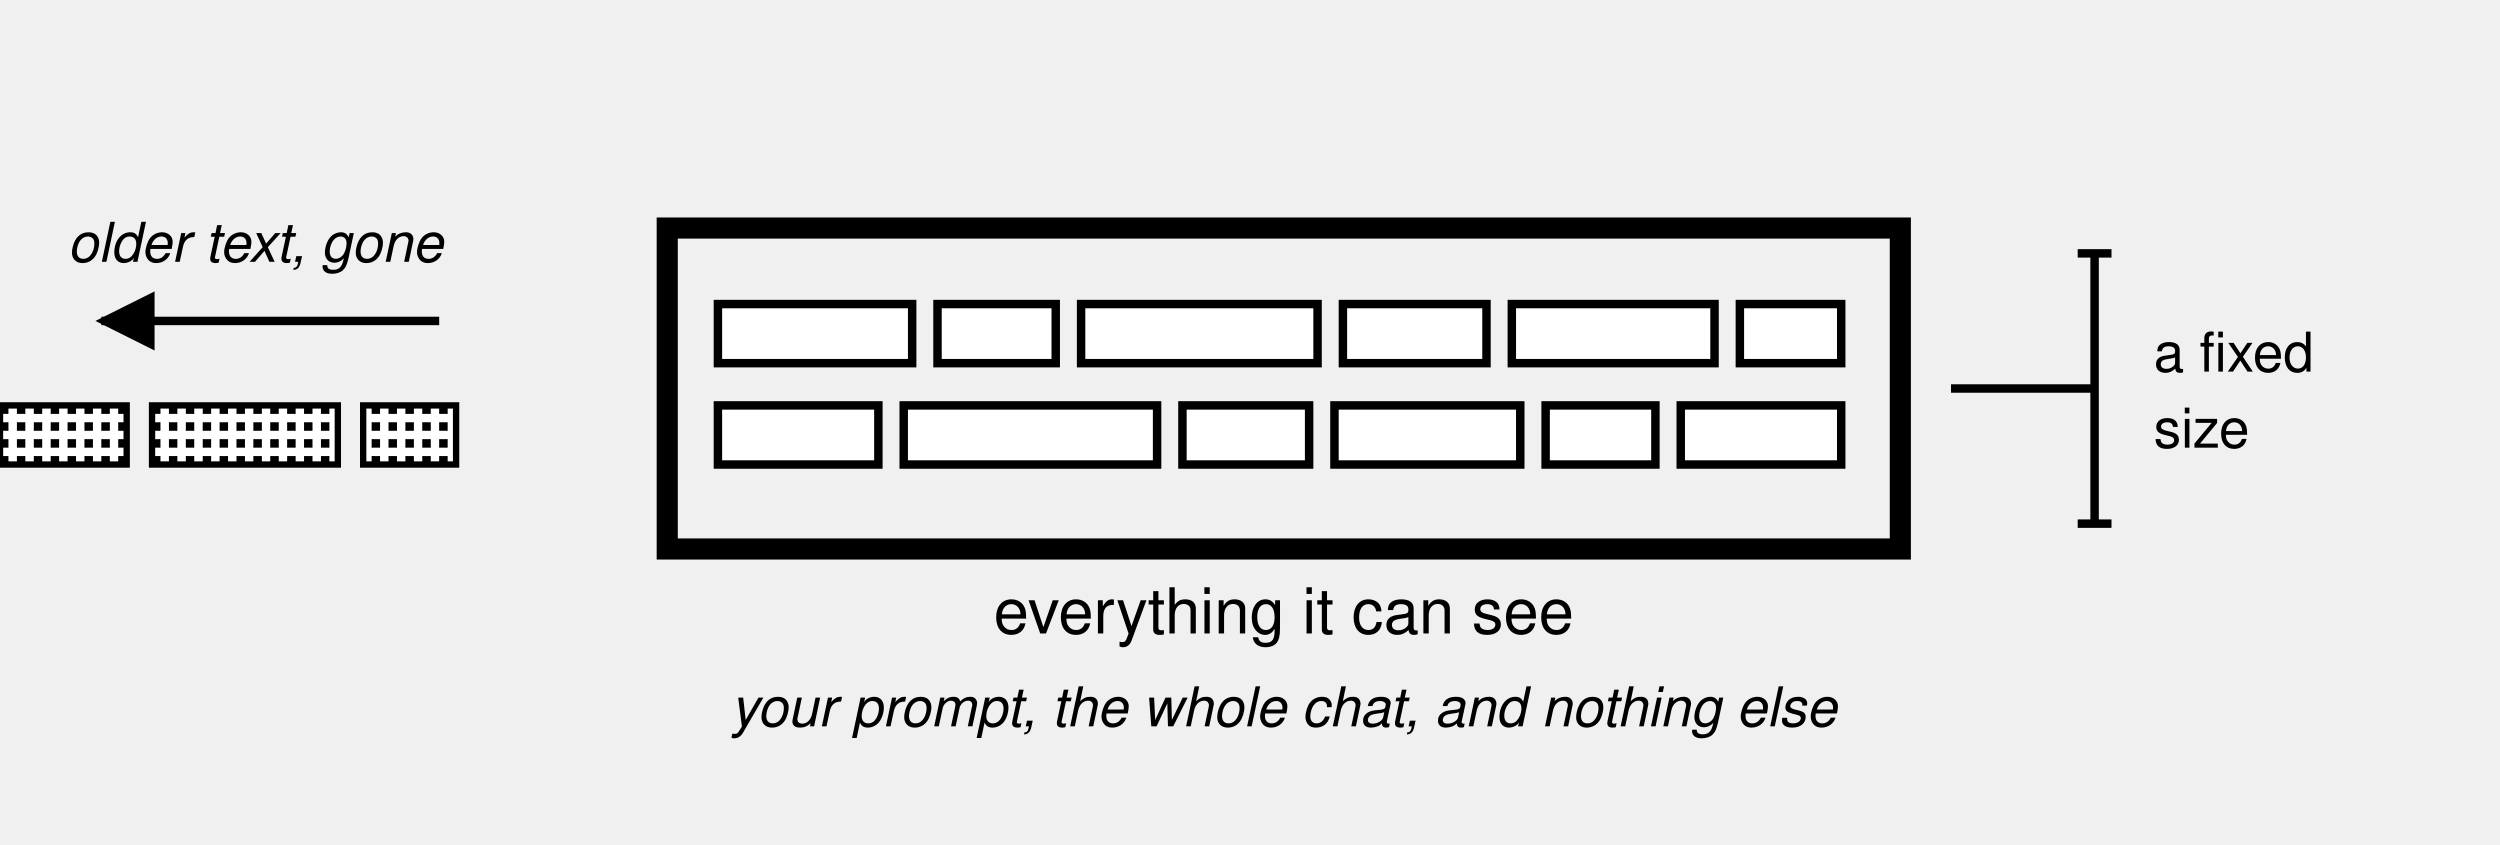
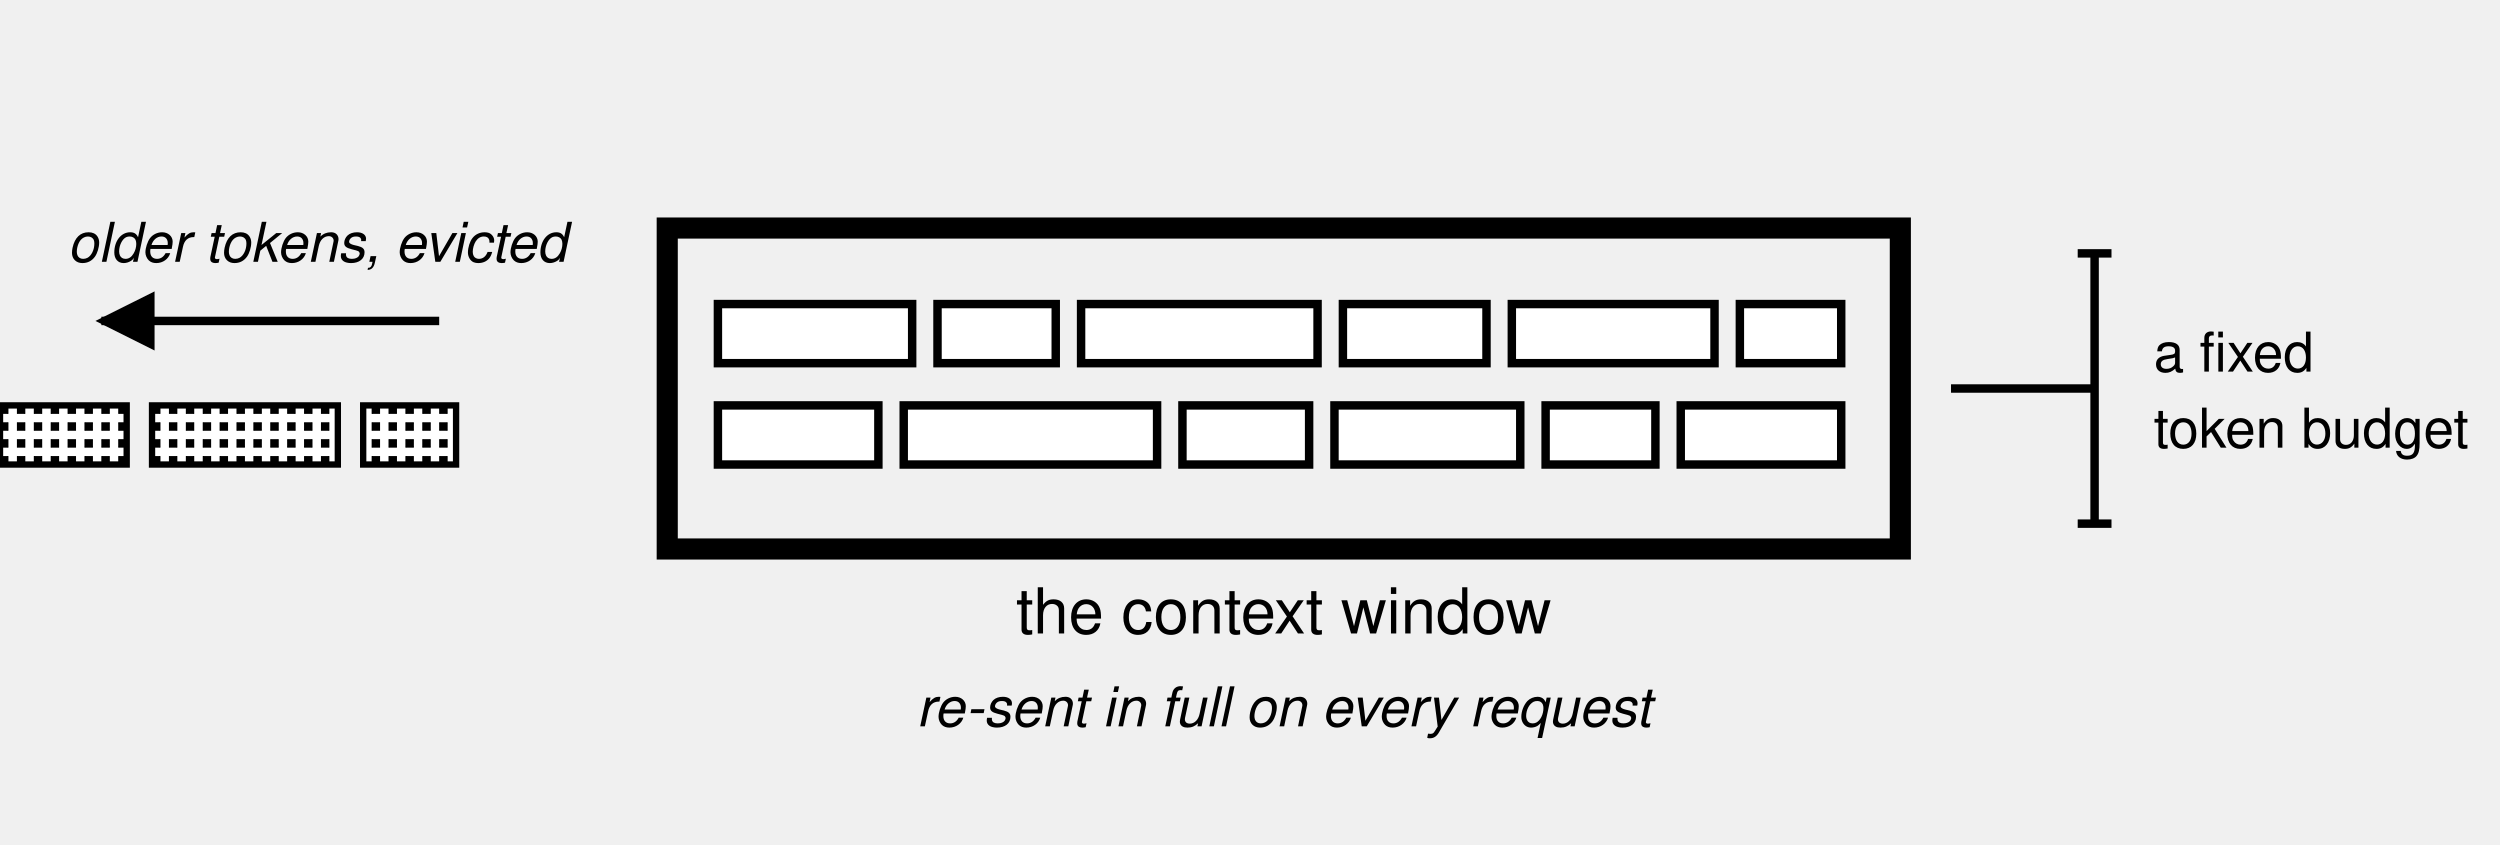
<svg xmlns="http://www.w3.org/2000/svg" viewBox="0 0 592 200" width="592" height="200">
  <defs>
    <pattern id="d25" width="4" height="4" patternUnits="userSpaceOnUse">
      <rect width="4" height="4" fill="#fff" />
      <rect width="2" height="2" />
    </pattern>
    <marker id="tip2" viewBox="0 0 10 10" refX="9" refY="5" markerWidth="7" markerHeight="7" orient="auto">
      <path d="M0 0 L10 5 L0 10 z" />
    </marker>
  </defs>
  <g font-family="Helvetica, Arial, sans-serif" font-size="13">
    <g fill="url(#d25)" stroke="#000" stroke-width="1.5">
      <rect x="0" y="96" width="30" height="14" />
      <rect x="36" y="96" width="44" height="14" />
      <rect x="86" y="96" width="22" height="14" />
    </g>
    <g stroke="#000" stroke-width="2" fill="none">
      <path d="M104 76 H24" marker-end="url(#tip2)" />
    </g>
-     <text x="16" y="62" font-style="italic">older text, gone</text>
+     <text x="16" y="62" font-style="italic">older tokens, evicted</text>
    <g fill="#fff" stroke="#000" stroke-width="2">
      <rect x="170" y="72" width="46" height="14" />
      <rect x="222" y="72" width="28" height="14" />
      <rect x="256" y="72" width="56" height="14" />
      <rect x="318" y="72" width="34" height="14" />
      <rect x="358" y="72" width="48" height="14" />
      <rect x="412" y="72" width="24" height="14" />
      <rect x="170" y="96" width="38" height="14" />
      <rect x="214" y="96" width="60" height="14" />
      <rect x="280" y="96" width="30" height="14" />
      <rect x="316" y="96" width="44" height="14" />
      <rect x="366" y="96" width="26" height="14" />
      <rect x="398" y="96" width="38" height="14" />
    </g>
    <rect x="158" y="54" width="292" height="76" fill="none" stroke="#000" stroke-width="5" />
-     <text x="304" y="150" text-anchor="middle" font-size="15">everything it can see</text>
-     <text x="304" y="172" text-anchor="middle" font-style="italic">your prompt, the whole chat, and nothing else</text>
+     <text x="304" y="150" text-anchor="middle" font-size="15">the context window</text>
+     <text x="304" y="172" text-anchor="middle" font-style="italic">re-sent in full on every request</text>
    <g stroke="#000" stroke-width="2" fill="none">
      <path d="M462 92 h34" />
      <path d="M496 60 v64" />
      <path d="M492 60 h8 M492 124 h8" />
    </g>
    <text x="510" y="88" font-size="13">a fixed</text>
-     <text x="510" y="106" font-size="13">size</text>
+     <text x="510" y="106" font-size="13">token budget</text>
  </g>
</svg>
